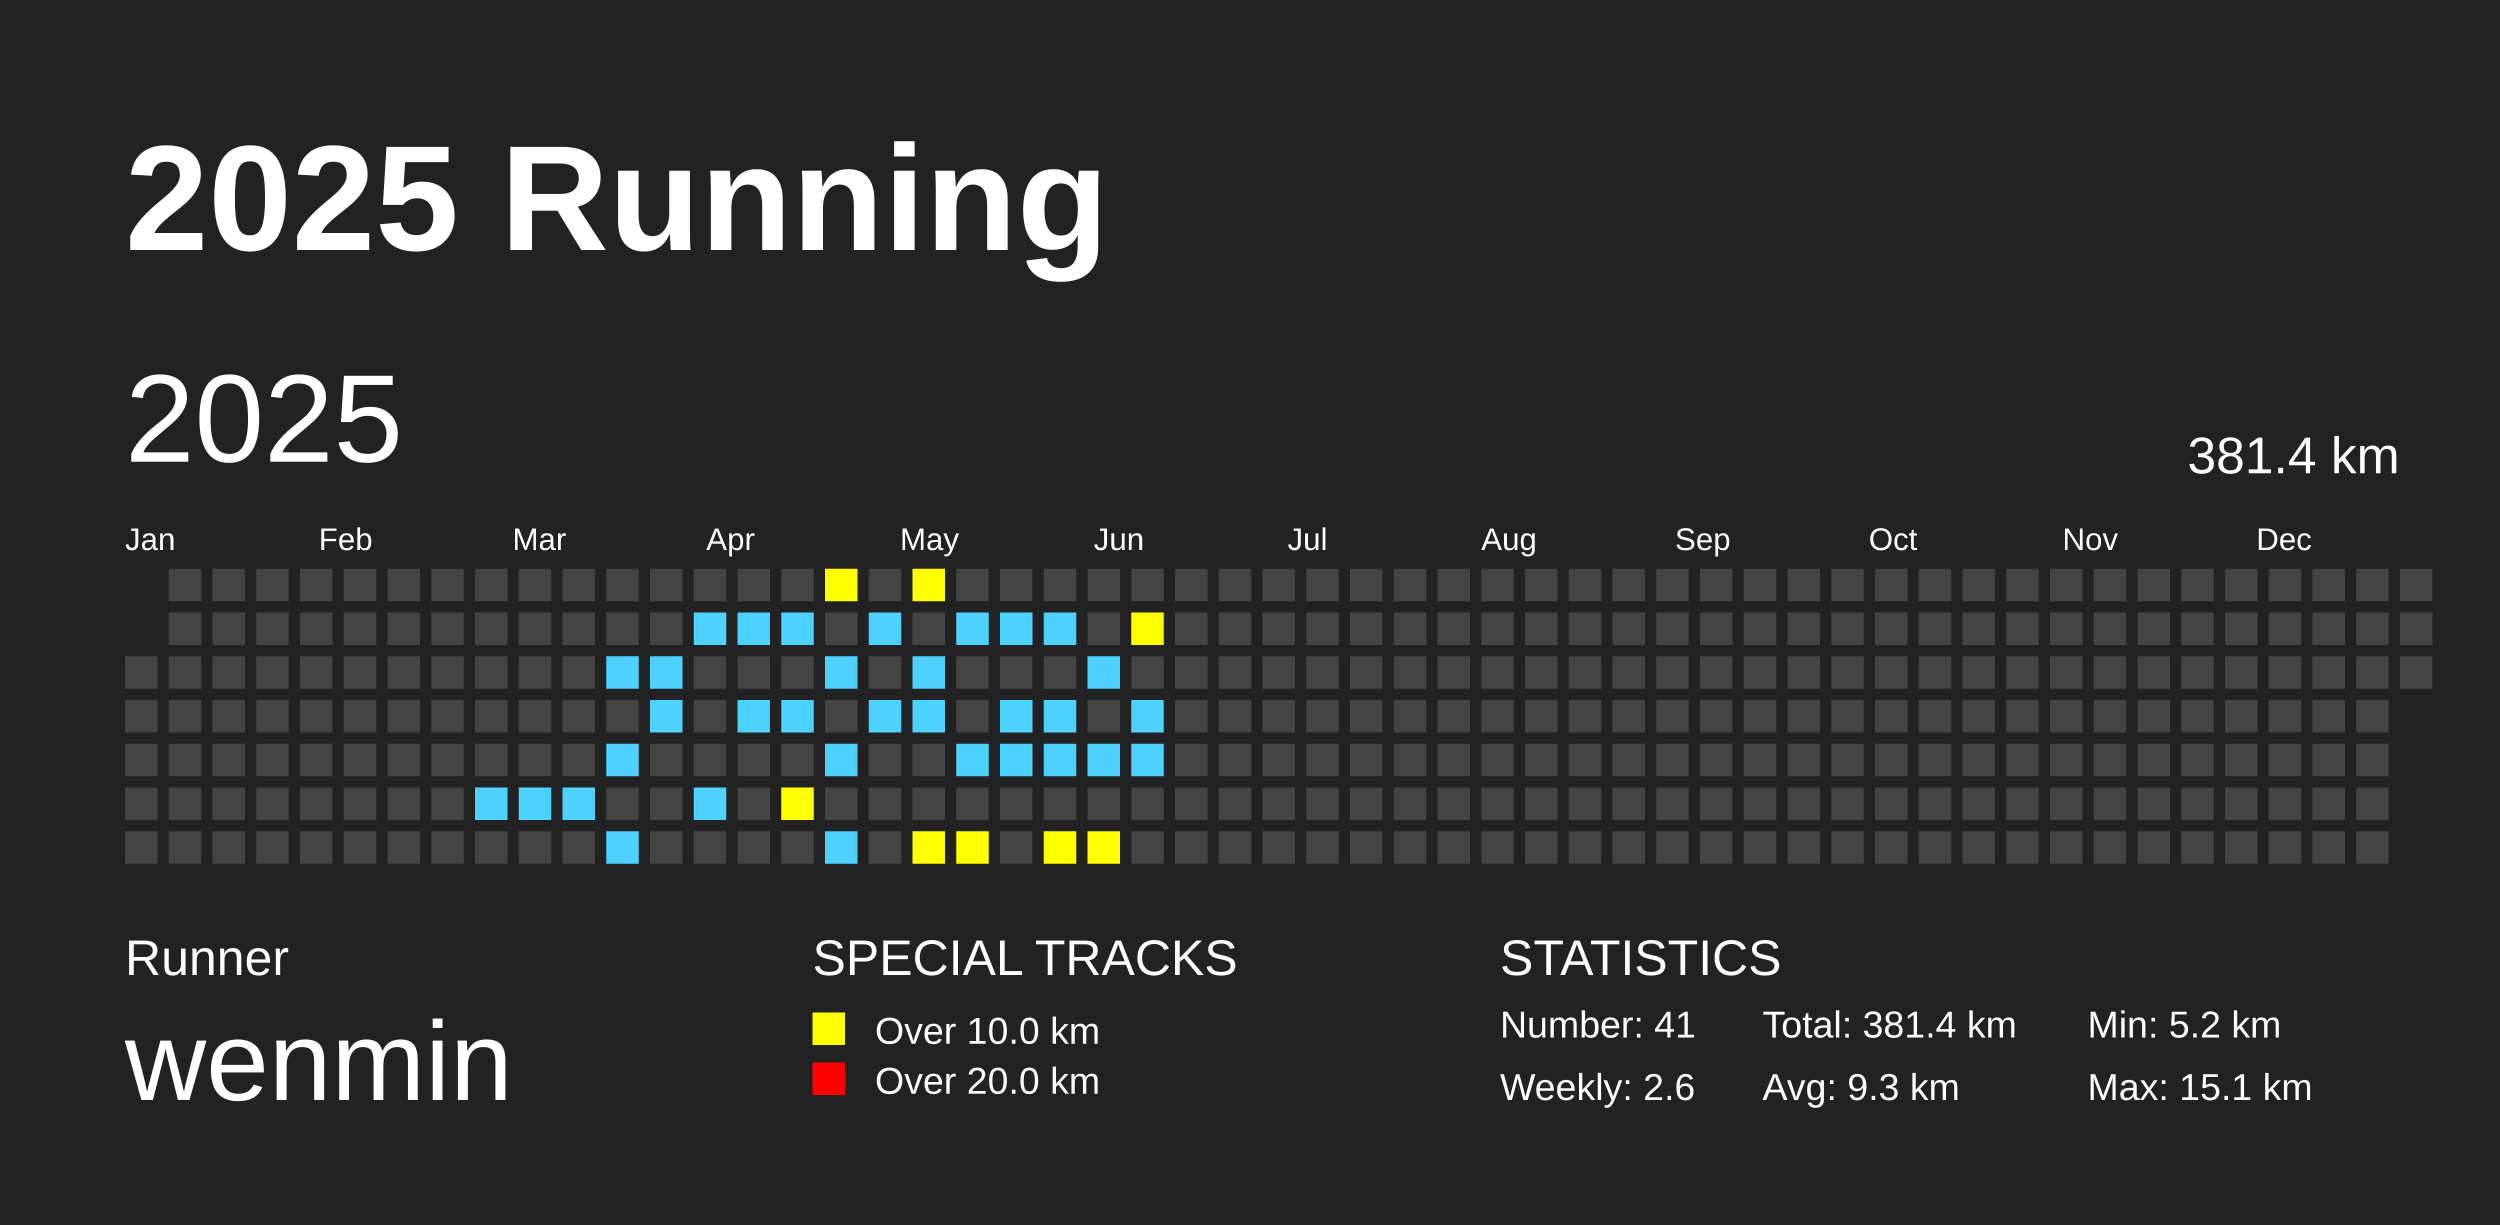
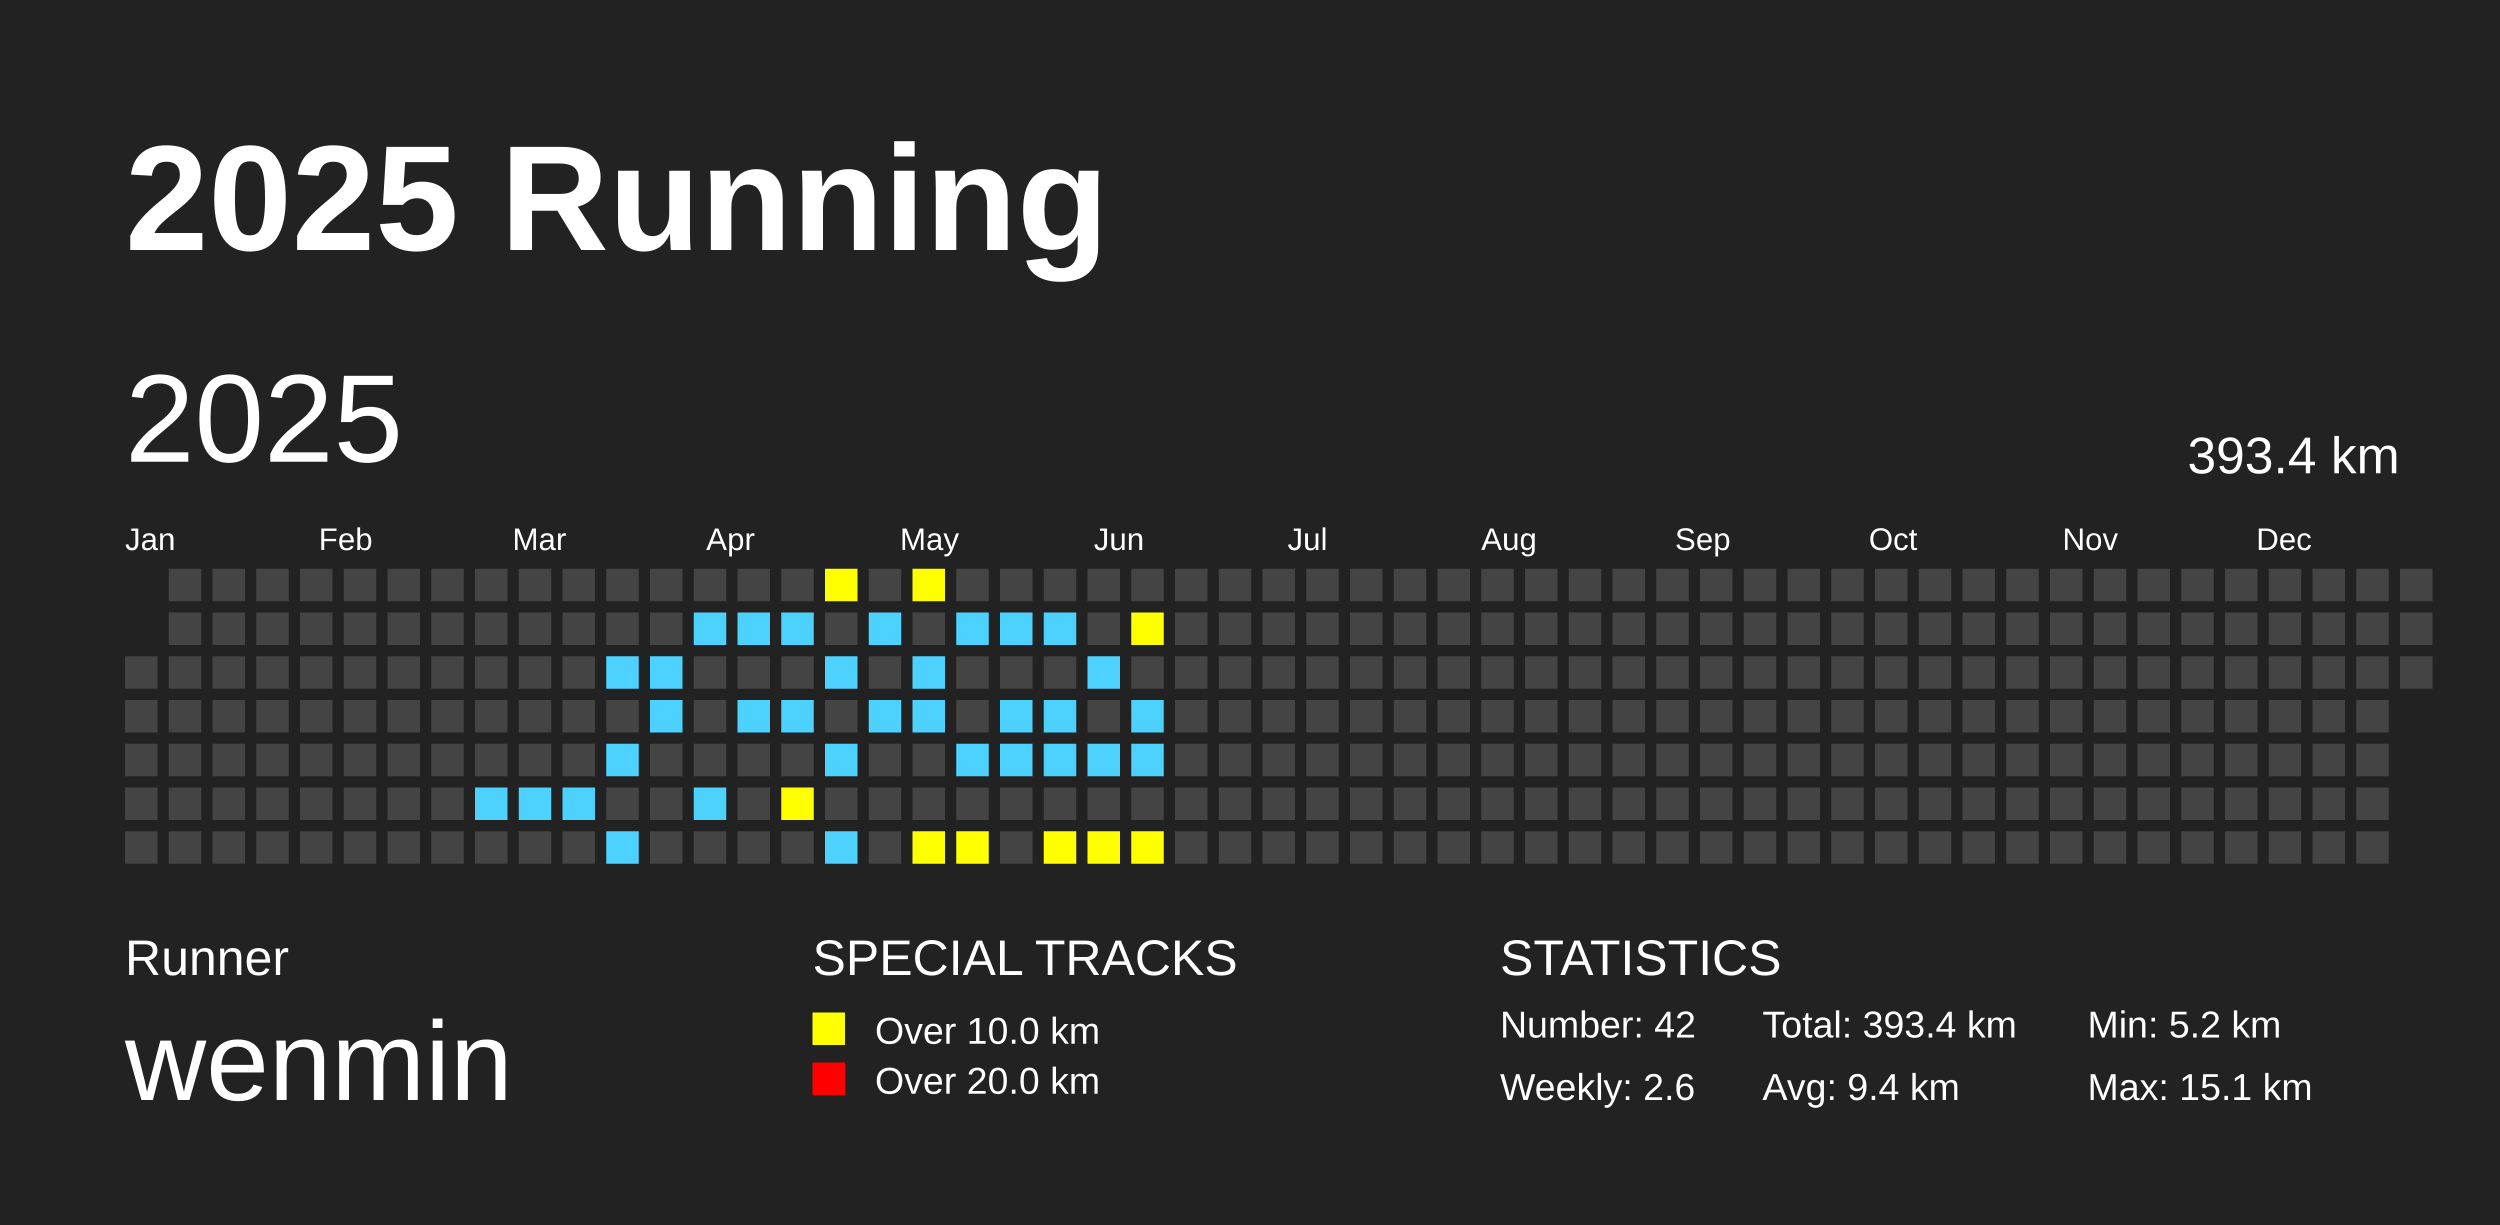
<svg xmlns="http://www.w3.org/2000/svg" baseProfile="full" height="98mm" version="1.1" viewBox="0,0,200,98" width="200mm">
  <defs />
  <rect fill="#222222" height="98" width="200" x="0" y="0" />
  <text fill="#FFFFFF" style="font-size:12px; font-family:Arial; font-weight:bold;" x="10" y="20">2025 Running</text>
  <text fill="#FFFFFF" style="font-size:4px; font-family:Arial" x="10" y="78">Runner</text>
  <text fill="#FFFFFF" style="font-size:9px; font-family:Arial" x="10" y="88">wenmin</text>
  <text fill="#FFFFFF" style="font-size:4px; font-family:Arial" x="65" y="78">SPECIAL TRACKS</text>
  <rect fill="yellow" height="2.6" width="2.6" x="65" y="81" />
  <text fill="#FFFFFF" style="font-size:3px; font-family:Arial" x="70" y="83.5">Over 10.0 km</text>
  <rect fill="red" height="2.6" width="2.6" x="65" y="85" />
  <text fill="#FFFFFF" style="font-size:3px; font-family:Arial" x="70" y="87.5">Over 20.0 km</text>
  <text fill="#FFFFFF" style="font-size:4px; font-family:Arial" x="120" y="78">STATISTICS</text>
-   <text fill="#FFFFFF" style="font-size:3px; font-family:Arial" x="120" y="83">Number: 41</text>
+   <text fill="#FFFFFF" style="font-size:3px; font-family:Arial" x="120" y="83">Number: 42</text>
  <text fill="#FFFFFF" style="font-size:3px; font-family:Arial" x="120" y="88">Weekly: 2.6</text>
-   <text fill="#FFFFFF" style="font-size:3px; font-family:Arial" x="141" y="83">Total: 381.4 km</text>
-   <text fill="#FFFFFF" style="font-size:3px; font-family:Arial" x="141" y="88">Avg: 9.3 km</text>
+   <text fill="#FFFFFF" style="font-size:3px; font-family:Arial" x="141" y="83">Total: 393.4 km</text>
+   <text fill="#FFFFFF" style="font-size:3px; font-family:Arial" x="141" y="88">Avg: 9.4 km</text>
  <text fill="#FFFFFF" style="font-size:3px; font-family:Arial" x="167" y="83">Min: 5.2 km</text>
  <text fill="#FFFFFF" style="font-size:3px; font-family:Arial" x="167" y="88">Max: 15.1 km</text>
  <text dominant-baseline="hanging" fill="#FFFFFF" style="font-size:10.0px; font-family:Arial;" x="10" y="30">2025</text>
-   <text dominant-baseline="hanging" fill="#FFFFFF" style="font-size:4.125px; font-family:Arial;" x="175" y="35">381.4 km</text>
+   <text dominant-baseline="hanging" fill="#FFFFFF" style="font-size:4.125px; font-family:Arial;" x="175" y="35">393.4 km</text>
  <text fill="#FFFFFF" style="font-size:2.5px; font-family:Arial" x="10.0" y="44">Jan</text>
  <text fill="#FFFFFF" style="font-size:2.5px; font-family:Arial" x="25.5" y="44">Feb</text>
  <text fill="#FFFFFF" style="font-size:2.5px; font-family:Arial" x="41.0" y="44">Mar</text>
  <text fill="#FFFFFF" style="font-size:2.5px; font-family:Arial" x="56.5" y="44">Apr</text>
  <text fill="#FFFFFF" style="font-size:2.5px; font-family:Arial" x="72.0" y="44">May</text>
  <text fill="#FFFFFF" style="font-size:2.5px; font-family:Arial" x="87.5" y="44">Jun</text>
  <text fill="#FFFFFF" style="font-size:2.5px; font-family:Arial" x="103.0" y="44">Jul</text>
  <text fill="#FFFFFF" style="font-size:2.5px; font-family:Arial" x="118.5" y="44">Aug</text>
  <text fill="#FFFFFF" style="font-size:2.5px; font-family:Arial" x="134.0" y="44">Sep</text>
  <text fill="#FFFFFF" style="font-size:2.5px; font-family:Arial" x="149.5" y="44">Oct</text>
  <text fill="#FFFFFF" style="font-size:2.5px; font-family:Arial" x="165.0" y="44">Nov</text>
  <text fill="#FFFFFF" style="font-size:2.5px; font-family:Arial" x="180.5" y="44">Dec</text>
  <rect fill="#444444" height="2.6" width="2.6" x="10.0" y="52.5" />
  <rect fill="#444444" height="2.6" width="2.6" x="10.0" y="56.0" />
  <rect fill="#444444" height="2.6" width="2.6" x="10.0" y="59.5" />
  <rect fill="#444444" height="2.6" width="2.6" x="10.0" y="63.0" />
  <rect fill="#444444" height="2.6" width="2.6" x="10.0" y="66.5" />
  <rect fill="#444444" height="2.6" width="2.6" x="13.5" y="45.5" />
  <rect fill="#444444" height="2.6" width="2.6" x="13.5" y="49.0" />
  <rect fill="#444444" height="2.6" width="2.6" x="13.5" y="52.5" />
  <rect fill="#444444" height="2.6" width="2.6" x="13.5" y="56.0" />
  <rect fill="#444444" height="2.6" width="2.6" x="13.5" y="59.5" />
  <rect fill="#444444" height="2.6" width="2.6" x="13.5" y="63.0" />
  <rect fill="#444444" height="2.6" width="2.6" x="13.5" y="66.5" />
  <rect fill="#444444" height="2.6" width="2.6" x="17.0" y="45.5" />
  <rect fill="#444444" height="2.6" width="2.6" x="17.0" y="49.0" />
  <rect fill="#444444" height="2.6" width="2.6" x="17.0" y="52.5" />
  <rect fill="#444444" height="2.6" width="2.6" x="17.0" y="56.0" />
  <rect fill="#444444" height="2.6" width="2.6" x="17.0" y="59.5" />
  <rect fill="#444444" height="2.6" width="2.6" x="17.0" y="63.0" />
  <rect fill="#444444" height="2.6" width="2.6" x="17.0" y="66.5" />
  <rect fill="#444444" height="2.6" width="2.6" x="20.5" y="45.5" />
  <rect fill="#444444" height="2.6" width="2.6" x="20.5" y="49.0" />
  <rect fill="#444444" height="2.6" width="2.6" x="20.5" y="52.5" />
  <rect fill="#444444" height="2.6" width="2.6" x="20.5" y="56.0" />
  <rect fill="#444444" height="2.6" width="2.6" x="20.5" y="59.5" />
  <rect fill="#444444" height="2.6" width="2.6" x="20.5" y="63.0" />
  <rect fill="#444444" height="2.6" width="2.6" x="20.5" y="66.5" />
  <rect fill="#444444" height="2.6" width="2.6" x="24.0" y="45.5" />
  <rect fill="#444444" height="2.6" width="2.6" x="24.0" y="49.0" />
  <rect fill="#444444" height="2.6" width="2.6" x="24.0" y="52.5" />
  <rect fill="#444444" height="2.6" width="2.6" x="24.0" y="56.0" />
  <rect fill="#444444" height="2.6" width="2.6" x="24.0" y="59.5" />
  <rect fill="#444444" height="2.6" width="2.6" x="24.0" y="63.0" />
  <rect fill="#444444" height="2.6" width="2.6" x="24.0" y="66.5" />
  <rect fill="#444444" height="2.6" width="2.6" x="27.5" y="45.5" />
  <rect fill="#444444" height="2.6" width="2.6" x="27.5" y="49.0" />
  <rect fill="#444444" height="2.6" width="2.6" x="27.5" y="52.5" />
  <rect fill="#444444" height="2.6" width="2.6" x="27.5" y="56.0" />
  <rect fill="#444444" height="2.6" width="2.6" x="27.5" y="59.5" />
  <rect fill="#444444" height="2.6" width="2.6" x="27.5" y="63.0" />
  <rect fill="#444444" height="2.6" width="2.6" x="27.5" y="66.5" />
  <rect fill="#444444" height="2.6" width="2.6" x="31.0" y="45.5" />
  <rect fill="#444444" height="2.6" width="2.6" x="31.0" y="49.0" />
  <rect fill="#444444" height="2.6" width="2.6" x="31.0" y="52.5" />
  <rect fill="#444444" height="2.6" width="2.6" x="31.0" y="56.0" />
  <rect fill="#444444" height="2.6" width="2.6" x="31.0" y="59.5" />
  <rect fill="#444444" height="2.6" width="2.6" x="31.0" y="63.0" />
  <rect fill="#444444" height="2.6" width="2.6" x="31.0" y="66.5" />
  <rect fill="#444444" height="2.6" width="2.6" x="34.5" y="45.5" />
  <rect fill="#444444" height="2.6" width="2.6" x="34.5" y="49.0" />
  <rect fill="#444444" height="2.6" width="2.6" x="34.5" y="52.5" />
  <rect fill="#444444" height="2.6" width="2.6" x="34.5" y="56.0" />
  <rect fill="#444444" height="2.6" width="2.6" x="34.5" y="59.5" />
  <rect fill="#444444" height="2.6" width="2.6" x="34.5" y="63.0" />
  <rect fill="#444444" height="2.6" width="2.6" x="34.5" y="66.5" />
  <rect fill="#444444" height="2.6" width="2.6" x="38.0" y="45.5" />
  <rect fill="#444444" height="2.6" width="2.6" x="38.0" y="49.0" />
  <rect fill="#444444" height="2.6" width="2.6" x="38.0" y="52.5" />
  <rect fill="#444444" height="2.6" width="2.6" x="38.0" y="56.0" />
  <rect fill="#444444" height="2.6" width="2.6" x="38.0" y="59.5" />
  <rect fill="#4DD2FF" height="2.6" width="2.6" x="38.0" y="63.0" />
  <rect fill="#444444" height="2.6" width="2.6" x="38.0" y="66.5" />
  <rect fill="#444444" height="2.6" width="2.6" x="41.5" y="45.5" />
  <rect fill="#444444" height="2.6" width="2.6" x="41.5" y="49.0" />
  <rect fill="#444444" height="2.6" width="2.6" x="41.5" y="52.5" />
  <rect fill="#444444" height="2.6" width="2.6" x="41.5" y="56.0" />
  <rect fill="#444444" height="2.6" width="2.6" x="41.5" y="59.5" />
  <rect fill="#4DD2FF" height="2.6" width="2.6" x="41.5" y="63.0" />
  <rect fill="#444444" height="2.6" width="2.6" x="41.5" y="66.5" />
  <rect fill="#444444" height="2.6" width="2.6" x="45.0" y="45.5" />
  <rect fill="#444444" height="2.6" width="2.6" x="45.0" y="49.0" />
  <rect fill="#444444" height="2.6" width="2.6" x="45.0" y="52.5" />
  <rect fill="#444444" height="2.6" width="2.6" x="45.0" y="56.0" />
  <rect fill="#444444" height="2.6" width="2.6" x="45.0" y="59.5" />
  <rect fill="#4DD2FF" height="2.6" width="2.6" x="45.0" y="63.0" />
  <rect fill="#444444" height="2.6" width="2.6" x="45.0" y="66.5" />
  <rect fill="#444444" height="2.6" width="2.6" x="48.5" y="45.5" />
  <rect fill="#444444" height="2.6" width="2.6" x="48.5" y="49.0" />
  <rect fill="#4DD2FF" height="2.6" width="2.6" x="48.5" y="52.5" />
  <rect fill="#444444" height="2.6" width="2.6" x="48.5" y="56.0" />
  <rect fill="#4DD2FF" height="2.6" width="2.6" x="48.5" y="59.5" />
  <rect fill="#444444" height="2.6" width="2.6" x="48.5" y="63.0" />
  <rect fill="#4DD2FF" height="2.6" width="2.6" x="48.5" y="66.5" />
  <rect fill="#444444" height="2.6" width="2.6" x="52.0" y="45.5" />
  <rect fill="#444444" height="2.6" width="2.6" x="52.0" y="49.0" />
  <rect fill="#4DD2FF" height="2.6" width="2.6" x="52.0" y="52.5" />
  <rect fill="#4DD2FF" height="2.6" width="2.6" x="52.0" y="56.0" />
  <rect fill="#444444" height="2.6" width="2.6" x="52.0" y="59.5" />
  <rect fill="#444444" height="2.6" width="2.6" x="52.0" y="63.0" />
  <rect fill="#444444" height="2.6" width="2.6" x="52.0" y="66.5" />
  <rect fill="#444444" height="2.6" width="2.6" x="55.5" y="45.5" />
  <rect fill="#4DD2FF" height="2.6" width="2.6" x="55.5" y="49.0" />
  <rect fill="#444444" height="2.6" width="2.6" x="55.5" y="52.5" />
  <rect fill="#444444" height="2.6" width="2.6" x="55.5" y="56.0" />
  <rect fill="#444444" height="2.6" width="2.6" x="55.5" y="59.5" />
  <rect fill="#4DD2FF" height="2.6" width="2.6" x="55.5" y="63.0" />
  <rect fill="#444444" height="2.6" width="2.6" x="55.5" y="66.5" />
  <rect fill="#444444" height="2.6" width="2.6" x="59.0" y="45.5" />
  <rect fill="#4DD2FF" height="2.6" width="2.6" x="59.0" y="49.0" />
  <rect fill="#444444" height="2.6" width="2.6" x="59.0" y="52.5" />
  <rect fill="#4DD2FF" height="2.6" width="2.6" x="59.0" y="56.0" />
  <rect fill="#444444" height="2.6" width="2.6" x="59.0" y="59.5" />
  <rect fill="#444444" height="2.6" width="2.6" x="59.0" y="63.0" />
  <rect fill="#444444" height="2.6" width="2.6" x="59.0" y="66.5" />
  <rect fill="#444444" height="2.6" width="2.6" x="62.5" y="45.5" />
  <rect fill="#4DD2FF" height="2.6" width="2.6" x="62.5" y="49.0" />
  <rect fill="#444444" height="2.6" width="2.6" x="62.5" y="52.5" />
  <rect fill="#4DD2FF" height="2.6" width="2.6" x="62.5" y="56.0" />
  <rect fill="#444444" height="2.6" width="2.6" x="62.5" y="59.5" />
  <rect fill="yellow" height="2.6" width="2.6" x="62.5" y="63.0" />
  <rect fill="#444444" height="2.6" width="2.6" x="62.5" y="66.5" />
  <rect fill="yellow" height="2.6" width="2.6" x="66.0" y="45.5" />
  <rect fill="#444444" height="2.6" width="2.6" x="66.0" y="49.0" />
  <rect fill="#4DD2FF" height="2.6" width="2.6" x="66.0" y="52.5" />
  <rect fill="#444444" height="2.6" width="2.6" x="66.0" y="56.0" />
  <rect fill="#4DD2FF" height="2.6" width="2.6" x="66.0" y="59.5" />
  <rect fill="#444444" height="2.6" width="2.6" x="66.0" y="63.0" />
  <rect fill="#4DD2FF" height="2.6" width="2.6" x="66.0" y="66.5" />
  <rect fill="#444444" height="2.6" width="2.6" x="69.5" y="45.5" />
  <rect fill="#4DD2FF" height="2.6" width="2.6" x="69.5" y="49.0" />
  <rect fill="#444444" height="2.6" width="2.6" x="69.5" y="52.5" />
  <rect fill="#4DD2FF" height="2.6" width="2.6" x="69.5" y="56.0" />
  <rect fill="#444444" height="2.6" width="2.6" x="69.5" y="59.5" />
  <rect fill="#444444" height="2.6" width="2.6" x="69.5" y="63.0" />
  <rect fill="#444444" height="2.6" width="2.6" x="69.5" y="66.5" />
  <rect fill="yellow" height="2.6" width="2.6" x="73.0" y="45.5" />
  <rect fill="#444444" height="2.6" width="2.6" x="73.0" y="49.0" />
  <rect fill="#4DD2FF" height="2.6" width="2.6" x="73.0" y="52.5" />
  <rect fill="#4DD2FF" height="2.6" width="2.6" x="73.0" y="56.0" />
  <rect fill="#444444" height="2.6" width="2.6" x="73.0" y="59.5" />
  <rect fill="#444444" height="2.6" width="2.6" x="73.0" y="63.0" />
  <rect fill="yellow" height="2.6" width="2.6" x="73.0" y="66.5" />
  <rect fill="#444444" height="2.6" width="2.6" x="76.5" y="45.5" />
  <rect fill="#4DD2FF" height="2.6" width="2.6" x="76.5" y="49.0" />
  <rect fill="#444444" height="2.6" width="2.6" x="76.5" y="52.5" />
  <rect fill="#444444" height="2.6" width="2.6" x="76.5" y="56.0" />
  <rect fill="#4DD2FF" height="2.6" width="2.6" x="76.5" y="59.5" />
  <rect fill="#444444" height="2.6" width="2.6" x="76.5" y="63.0" />
  <rect fill="yellow" height="2.6" width="2.6" x="76.5" y="66.5" />
  <rect fill="#444444" height="2.6" width="2.6" x="80.0" y="45.5" />
  <rect fill="#4DD2FF" height="2.6" width="2.6" x="80.0" y="49.0" />
  <rect fill="#444444" height="2.6" width="2.6" x="80.0" y="52.5" />
  <rect fill="#4DD2FF" height="2.6" width="2.6" x="80.0" y="56.0" />
  <rect fill="#4DD2FF" height="2.6" width="2.6" x="80.0" y="59.5" />
  <rect fill="#444444" height="2.6" width="2.6" x="80.0" y="63.0" />
  <rect fill="#444444" height="2.6" width="2.6" x="80.0" y="66.5" />
  <rect fill="#444444" height="2.6" width="2.6" x="83.5" y="45.5" />
  <rect fill="#4DD2FF" height="2.6" width="2.6" x="83.5" y="49.0" />
  <rect fill="#444444" height="2.6" width="2.6" x="83.5" y="52.5" />
  <rect fill="#4DD2FF" height="2.6" width="2.6" x="83.5" y="56.0" />
  <rect fill="#4DD2FF" height="2.6" width="2.6" x="83.5" y="59.5" />
  <rect fill="#444444" height="2.6" width="2.6" x="83.5" y="63.0" />
  <rect fill="yellow" height="2.6" width="2.6" x="83.5" y="66.5" />
  <rect fill="#444444" height="2.6" width="2.6" x="87.0" y="45.5" />
  <rect fill="#444444" height="2.6" width="2.6" x="87.0" y="49.0" />
  <rect fill="#4DD2FF" height="2.6" width="2.6" x="87.0" y="52.5" />
  <rect fill="#444444" height="2.6" width="2.6" x="87.0" y="56.0" />
  <rect fill="#4DD2FF" height="2.6" width="2.6" x="87.0" y="59.5" />
  <rect fill="#444444" height="2.6" width="2.6" x="87.0" y="63.0" />
  <rect fill="yellow" height="2.6" width="2.6" x="87.0" y="66.5" />
  <rect fill="#444444" height="2.6" width="2.6" x="90.5" y="45.5" />
  <rect fill="yellow" height="2.6" width="2.6" x="90.5" y="49.0" />
  <rect fill="#444444" height="2.6" width="2.6" x="90.5" y="52.5" />
  <rect fill="#4DD2FF" height="2.6" width="2.6" x="90.5" y="56.0" />
  <rect fill="#4DD2FF" height="2.6" width="2.6" x="90.5" y="59.5" />
  <rect fill="#444444" height="2.6" width="2.6" x="90.5" y="63.0" />
-   <rect fill="#444444" height="2.6" width="2.6" x="90.5" y="66.5" />
+   <rect fill="yellow" height="2.6" width="2.6" x="90.5" y="66.5" />
  <rect fill="#444444" height="2.6" width="2.6" x="94.0" y="45.5" />
  <rect fill="#444444" height="2.6" width="2.6" x="94.0" y="49.0" />
  <rect fill="#444444" height="2.6" width="2.6" x="94.0" y="52.5" />
  <rect fill="#444444" height="2.6" width="2.6" x="94.0" y="56.0" />
  <rect fill="#444444" height="2.6" width="2.6" x="94.0" y="59.5" />
  <rect fill="#444444" height="2.6" width="2.6" x="94.0" y="63.0" />
  <rect fill="#444444" height="2.6" width="2.6" x="94.0" y="66.5" />
  <rect fill="#444444" height="2.6" width="2.6" x="97.5" y="45.5" />
  <rect fill="#444444" height="2.6" width="2.6" x="97.5" y="49.0" />
  <rect fill="#444444" height="2.6" width="2.6" x="97.5" y="52.5" />
  <rect fill="#444444" height="2.6" width="2.6" x="97.5" y="56.0" />
  <rect fill="#444444" height="2.6" width="2.6" x="97.5" y="59.5" />
  <rect fill="#444444" height="2.6" width="2.6" x="97.5" y="63.0" />
  <rect fill="#444444" height="2.6" width="2.6" x="97.5" y="66.5" />
  <rect fill="#444444" height="2.6" width="2.6" x="101.0" y="45.5" />
  <rect fill="#444444" height="2.6" width="2.6" x="101.0" y="49.0" />
  <rect fill="#444444" height="2.6" width="2.6" x="101.0" y="52.5" />
  <rect fill="#444444" height="2.6" width="2.6" x="101.0" y="56.0" />
  <rect fill="#444444" height="2.6" width="2.6" x="101.0" y="59.5" />
  <rect fill="#444444" height="2.6" width="2.6" x="101.0" y="63.0" />
  <rect fill="#444444" height="2.6" width="2.6" x="101.0" y="66.5" />
  <rect fill="#444444" height="2.6" width="2.6" x="104.5" y="45.5" />
  <rect fill="#444444" height="2.6" width="2.6" x="104.5" y="49.0" />
  <rect fill="#444444" height="2.6" width="2.6" x="104.5" y="52.5" />
  <rect fill="#444444" height="2.6" width="2.6" x="104.5" y="56.0" />
  <rect fill="#444444" height="2.6" width="2.6" x="104.5" y="59.5" />
  <rect fill="#444444" height="2.6" width="2.6" x="104.5" y="63.0" />
  <rect fill="#444444" height="2.6" width="2.6" x="104.5" y="66.5" />
  <rect fill="#444444" height="2.6" width="2.6" x="108.0" y="45.5" />
  <rect fill="#444444" height="2.6" width="2.6" x="108.0" y="49.0" />
  <rect fill="#444444" height="2.6" width="2.6" x="108.0" y="52.5" />
  <rect fill="#444444" height="2.6" width="2.6" x="108.0" y="56.0" />
  <rect fill="#444444" height="2.6" width="2.6" x="108.0" y="59.5" />
  <rect fill="#444444" height="2.6" width="2.6" x="108.0" y="63.0" />
  <rect fill="#444444" height="2.6" width="2.6" x="108.0" y="66.5" />
  <rect fill="#444444" height="2.6" width="2.6" x="111.5" y="45.5" />
  <rect fill="#444444" height="2.6" width="2.6" x="111.5" y="49.0" />
  <rect fill="#444444" height="2.6" width="2.6" x="111.5" y="52.5" />
  <rect fill="#444444" height="2.6" width="2.6" x="111.5" y="56.0" />
  <rect fill="#444444" height="2.6" width="2.6" x="111.5" y="59.5" />
  <rect fill="#444444" height="2.6" width="2.6" x="111.5" y="63.0" />
  <rect fill="#444444" height="2.6" width="2.6" x="111.5" y="66.5" />
  <rect fill="#444444" height="2.6" width="2.6" x="115.0" y="45.5" />
  <rect fill="#444444" height="2.6" width="2.6" x="115.0" y="49.0" />
  <rect fill="#444444" height="2.6" width="2.6" x="115.0" y="52.5" />
  <rect fill="#444444" height="2.6" width="2.6" x="115.0" y="56.0" />
  <rect fill="#444444" height="2.6" width="2.6" x="115.0" y="59.5" />
  <rect fill="#444444" height="2.6" width="2.6" x="115.0" y="63.0" />
  <rect fill="#444444" height="2.6" width="2.6" x="115.0" y="66.5" />
  <rect fill="#444444" height="2.6" width="2.6" x="118.5" y="45.5" />
  <rect fill="#444444" height="2.6" width="2.6" x="118.5" y="49.0" />
  <rect fill="#444444" height="2.6" width="2.6" x="118.5" y="52.5" />
  <rect fill="#444444" height="2.6" width="2.6" x="118.5" y="56.0" />
  <rect fill="#444444" height="2.6" width="2.6" x="118.5" y="59.5" />
  <rect fill="#444444" height="2.6" width="2.6" x="118.5" y="63.0" />
  <rect fill="#444444" height="2.6" width="2.6" x="118.5" y="66.5" />
  <rect fill="#444444" height="2.6" width="2.6" x="122.0" y="45.5" />
  <rect fill="#444444" height="2.6" width="2.6" x="122.0" y="49.0" />
  <rect fill="#444444" height="2.6" width="2.6" x="122.0" y="52.5" />
  <rect fill="#444444" height="2.6" width="2.6" x="122.0" y="56.0" />
  <rect fill="#444444" height="2.6" width="2.6" x="122.0" y="59.5" />
  <rect fill="#444444" height="2.6" width="2.6" x="122.0" y="63.0" />
  <rect fill="#444444" height="2.6" width="2.6" x="122.0" y="66.5" />
  <rect fill="#444444" height="2.6" width="2.6" x="125.5" y="45.5" />
  <rect fill="#444444" height="2.6" width="2.6" x="125.5" y="49.0" />
  <rect fill="#444444" height="2.6" width="2.6" x="125.5" y="52.5" />
  <rect fill="#444444" height="2.6" width="2.6" x="125.5" y="56.0" />
  <rect fill="#444444" height="2.6" width="2.6" x="125.5" y="59.5" />
  <rect fill="#444444" height="2.6" width="2.6" x="125.5" y="63.0" />
  <rect fill="#444444" height="2.6" width="2.6" x="125.5" y="66.5" />
  <rect fill="#444444" height="2.6" width="2.6" x="129.0" y="45.5" />
  <rect fill="#444444" height="2.6" width="2.6" x="129.0" y="49.0" />
  <rect fill="#444444" height="2.6" width="2.6" x="129.0" y="52.5" />
  <rect fill="#444444" height="2.6" width="2.6" x="129.0" y="56.0" />
  <rect fill="#444444" height="2.6" width="2.6" x="129.0" y="59.5" />
  <rect fill="#444444" height="2.6" width="2.6" x="129.0" y="63.0" />
  <rect fill="#444444" height="2.6" width="2.6" x="129.0" y="66.5" />
  <rect fill="#444444" height="2.6" width="2.6" x="132.5" y="45.5" />
  <rect fill="#444444" height="2.6" width="2.6" x="132.5" y="49.0" />
  <rect fill="#444444" height="2.6" width="2.6" x="132.5" y="52.5" />
  <rect fill="#444444" height="2.6" width="2.6" x="132.5" y="56.0" />
  <rect fill="#444444" height="2.6" width="2.6" x="132.5" y="59.5" />
  <rect fill="#444444" height="2.6" width="2.6" x="132.5" y="63.0" />
  <rect fill="#444444" height="2.6" width="2.6" x="132.5" y="66.5" />
  <rect fill="#444444" height="2.6" width="2.6" x="136.0" y="45.5" />
  <rect fill="#444444" height="2.6" width="2.6" x="136.0" y="49.0" />
  <rect fill="#444444" height="2.6" width="2.6" x="136.0" y="52.5" />
  <rect fill="#444444" height="2.6" width="2.6" x="136.0" y="56.0" />
  <rect fill="#444444" height="2.6" width="2.6" x="136.0" y="59.5" />
  <rect fill="#444444" height="2.6" width="2.6" x="136.0" y="63.0" />
  <rect fill="#444444" height="2.6" width="2.6" x="136.0" y="66.5" />
  <rect fill="#444444" height="2.6" width="2.6" x="139.5" y="45.5" />
  <rect fill="#444444" height="2.6" width="2.6" x="139.5" y="49.0" />
  <rect fill="#444444" height="2.6" width="2.6" x="139.5" y="52.5" />
  <rect fill="#444444" height="2.6" width="2.6" x="139.5" y="56.0" />
  <rect fill="#444444" height="2.6" width="2.6" x="139.5" y="59.5" />
  <rect fill="#444444" height="2.6" width="2.6" x="139.5" y="63.0" />
  <rect fill="#444444" height="2.6" width="2.6" x="139.5" y="66.5" />
  <rect fill="#444444" height="2.6" width="2.6" x="143.0" y="45.5" />
  <rect fill="#444444" height="2.6" width="2.6" x="143.0" y="49.0" />
  <rect fill="#444444" height="2.6" width="2.6" x="143.0" y="52.5" />
  <rect fill="#444444" height="2.6" width="2.6" x="143.0" y="56.0" />
  <rect fill="#444444" height="2.6" width="2.6" x="143.0" y="59.5" />
  <rect fill="#444444" height="2.6" width="2.6" x="143.0" y="63.0" />
  <rect fill="#444444" height="2.6" width="2.6" x="143.0" y="66.5" />
  <rect fill="#444444" height="2.6" width="2.6" x="146.5" y="45.5" />
  <rect fill="#444444" height="2.6" width="2.6" x="146.5" y="49.0" />
  <rect fill="#444444" height="2.6" width="2.6" x="146.5" y="52.5" />
  <rect fill="#444444" height="2.6" width="2.6" x="146.5" y="56.0" />
  <rect fill="#444444" height="2.6" width="2.6" x="146.5" y="59.5" />
  <rect fill="#444444" height="2.6" width="2.6" x="146.5" y="63.0" />
  <rect fill="#444444" height="2.6" width="2.6" x="146.5" y="66.5" />
  <rect fill="#444444" height="2.6" width="2.6" x="150.0" y="45.5" />
  <rect fill="#444444" height="2.6" width="2.6" x="150.0" y="49.0" />
  <rect fill="#444444" height="2.6" width="2.6" x="150.0" y="52.5" />
  <rect fill="#444444" height="2.6" width="2.6" x="150.0" y="56.0" />
  <rect fill="#444444" height="2.6" width="2.6" x="150.0" y="59.5" />
  <rect fill="#444444" height="2.6" width="2.6" x="150.0" y="63.0" />
  <rect fill="#444444" height="2.6" width="2.6" x="150.0" y="66.5" />
  <rect fill="#444444" height="2.6" width="2.6" x="153.5" y="45.5" />
  <rect fill="#444444" height="2.6" width="2.6" x="153.5" y="49.0" />
  <rect fill="#444444" height="2.6" width="2.6" x="153.5" y="52.5" />
  <rect fill="#444444" height="2.6" width="2.6" x="153.5" y="56.0" />
  <rect fill="#444444" height="2.6" width="2.6" x="153.5" y="59.5" />
  <rect fill="#444444" height="2.6" width="2.6" x="153.5" y="63.0" />
  <rect fill="#444444" height="2.6" width="2.6" x="153.5" y="66.5" />
  <rect fill="#444444" height="2.6" width="2.6" x="157.0" y="45.5" />
  <rect fill="#444444" height="2.6" width="2.6" x="157.0" y="49.0" />
  <rect fill="#444444" height="2.6" width="2.6" x="157.0" y="52.5" />
  <rect fill="#444444" height="2.6" width="2.6" x="157.0" y="56.0" />
  <rect fill="#444444" height="2.6" width="2.6" x="157.0" y="59.5" />
  <rect fill="#444444" height="2.6" width="2.6" x="157.0" y="63.0" />
  <rect fill="#444444" height="2.6" width="2.6" x="157.0" y="66.5" />
  <rect fill="#444444" height="2.6" width="2.6" x="160.5" y="45.5" />
  <rect fill="#444444" height="2.6" width="2.6" x="160.5" y="49.0" />
  <rect fill="#444444" height="2.6" width="2.6" x="160.5" y="52.5" />
  <rect fill="#444444" height="2.6" width="2.6" x="160.5" y="56.0" />
  <rect fill="#444444" height="2.6" width="2.6" x="160.5" y="59.5" />
  <rect fill="#444444" height="2.6" width="2.6" x="160.5" y="63.0" />
  <rect fill="#444444" height="2.6" width="2.6" x="160.5" y="66.5" />
  <rect fill="#444444" height="2.6" width="2.6" x="164.0" y="45.5" />
  <rect fill="#444444" height="2.6" width="2.6" x="164.0" y="49.0" />
  <rect fill="#444444" height="2.6" width="2.6" x="164.0" y="52.5" />
  <rect fill="#444444" height="2.6" width="2.6" x="164.0" y="56.0" />
  <rect fill="#444444" height="2.6" width="2.6" x="164.0" y="59.5" />
  <rect fill="#444444" height="2.6" width="2.6" x="164.0" y="63.0" />
  <rect fill="#444444" height="2.6" width="2.6" x="164.0" y="66.5" />
  <rect fill="#444444" height="2.6" width="2.6" x="167.5" y="45.5" />
  <rect fill="#444444" height="2.6" width="2.6" x="167.5" y="49.0" />
  <rect fill="#444444" height="2.6" width="2.6" x="167.5" y="52.5" />
  <rect fill="#444444" height="2.6" width="2.6" x="167.5" y="56.0" />
  <rect fill="#444444" height="2.6" width="2.6" x="167.5" y="59.5" />
  <rect fill="#444444" height="2.6" width="2.6" x="167.5" y="63.0" />
  <rect fill="#444444" height="2.6" width="2.6" x="167.5" y="66.5" />
  <rect fill="#444444" height="2.6" width="2.6" x="171.0" y="45.5" />
  <rect fill="#444444" height="2.6" width="2.6" x="171.0" y="49.0" />
  <rect fill="#444444" height="2.6" width="2.6" x="171.0" y="52.5" />
  <rect fill="#444444" height="2.6" width="2.6" x="171.0" y="56.0" />
  <rect fill="#444444" height="2.6" width="2.6" x="171.0" y="59.5" />
  <rect fill="#444444" height="2.6" width="2.6" x="171.0" y="63.0" />
  <rect fill="#444444" height="2.6" width="2.6" x="171.0" y="66.5" />
  <rect fill="#444444" height="2.6" width="2.6" x="174.5" y="45.5" />
  <rect fill="#444444" height="2.6" width="2.6" x="174.5" y="49.0" />
  <rect fill="#444444" height="2.6" width="2.6" x="174.5" y="52.5" />
  <rect fill="#444444" height="2.6" width="2.6" x="174.5" y="56.0" />
  <rect fill="#444444" height="2.6" width="2.6" x="174.5" y="59.5" />
  <rect fill="#444444" height="2.6" width="2.6" x="174.5" y="63.0" />
  <rect fill="#444444" height="2.6" width="2.6" x="174.5" y="66.5" />
  <rect fill="#444444" height="2.6" width="2.6" x="178.0" y="45.5" />
  <rect fill="#444444" height="2.6" width="2.6" x="178.0" y="49.0" />
  <rect fill="#444444" height="2.6" width="2.6" x="178.0" y="52.5" />
  <rect fill="#444444" height="2.6" width="2.6" x="178.0" y="56.0" />
  <rect fill="#444444" height="2.6" width="2.6" x="178.0" y="59.5" />
  <rect fill="#444444" height="2.6" width="2.6" x="178.0" y="63.0" />
  <rect fill="#444444" height="2.6" width="2.6" x="178.0" y="66.5" />
  <rect fill="#444444" height="2.6" width="2.6" x="181.5" y="45.5" />
  <rect fill="#444444" height="2.6" width="2.6" x="181.5" y="49.0" />
  <rect fill="#444444" height="2.6" width="2.6" x="181.5" y="52.5" />
  <rect fill="#444444" height="2.6" width="2.6" x="181.5" y="56.0" />
  <rect fill="#444444" height="2.6" width="2.6" x="181.5" y="59.5" />
  <rect fill="#444444" height="2.6" width="2.6" x="181.5" y="63.0" />
  <rect fill="#444444" height="2.6" width="2.6" x="181.5" y="66.5" />
  <rect fill="#444444" height="2.6" width="2.6" x="185.0" y="45.5" />
  <rect fill="#444444" height="2.6" width="2.6" x="185.0" y="49.0" />
  <rect fill="#444444" height="2.6" width="2.6" x="185.0" y="52.5" />
  <rect fill="#444444" height="2.6" width="2.6" x="185.0" y="56.0" />
  <rect fill="#444444" height="2.6" width="2.6" x="185.0" y="59.5" />
  <rect fill="#444444" height="2.6" width="2.6" x="185.0" y="63.0" />
  <rect fill="#444444" height="2.6" width="2.6" x="185.0" y="66.5" />
  <rect fill="#444444" height="2.6" width="2.6" x="188.5" y="45.5" />
  <rect fill="#444444" height="2.6" width="2.6" x="188.5" y="49.0" />
  <rect fill="#444444" height="2.6" width="2.6" x="188.5" y="52.5" />
  <rect fill="#444444" height="2.6" width="2.6" x="188.5" y="56.0" />
  <rect fill="#444444" height="2.6" width="2.6" x="188.5" y="59.5" />
  <rect fill="#444444" height="2.6" width="2.6" x="188.5" y="63.0" />
  <rect fill="#444444" height="2.6" width="2.6" x="188.5" y="66.5" />
  <rect fill="#444444" height="2.6" width="2.6" x="192.0" y="45.5" />
  <rect fill="#444444" height="2.6" width="2.6" x="192.0" y="49.0" />
  <rect fill="#444444" height="2.6" width="2.6" x="192.0" y="52.5" />
</svg>
